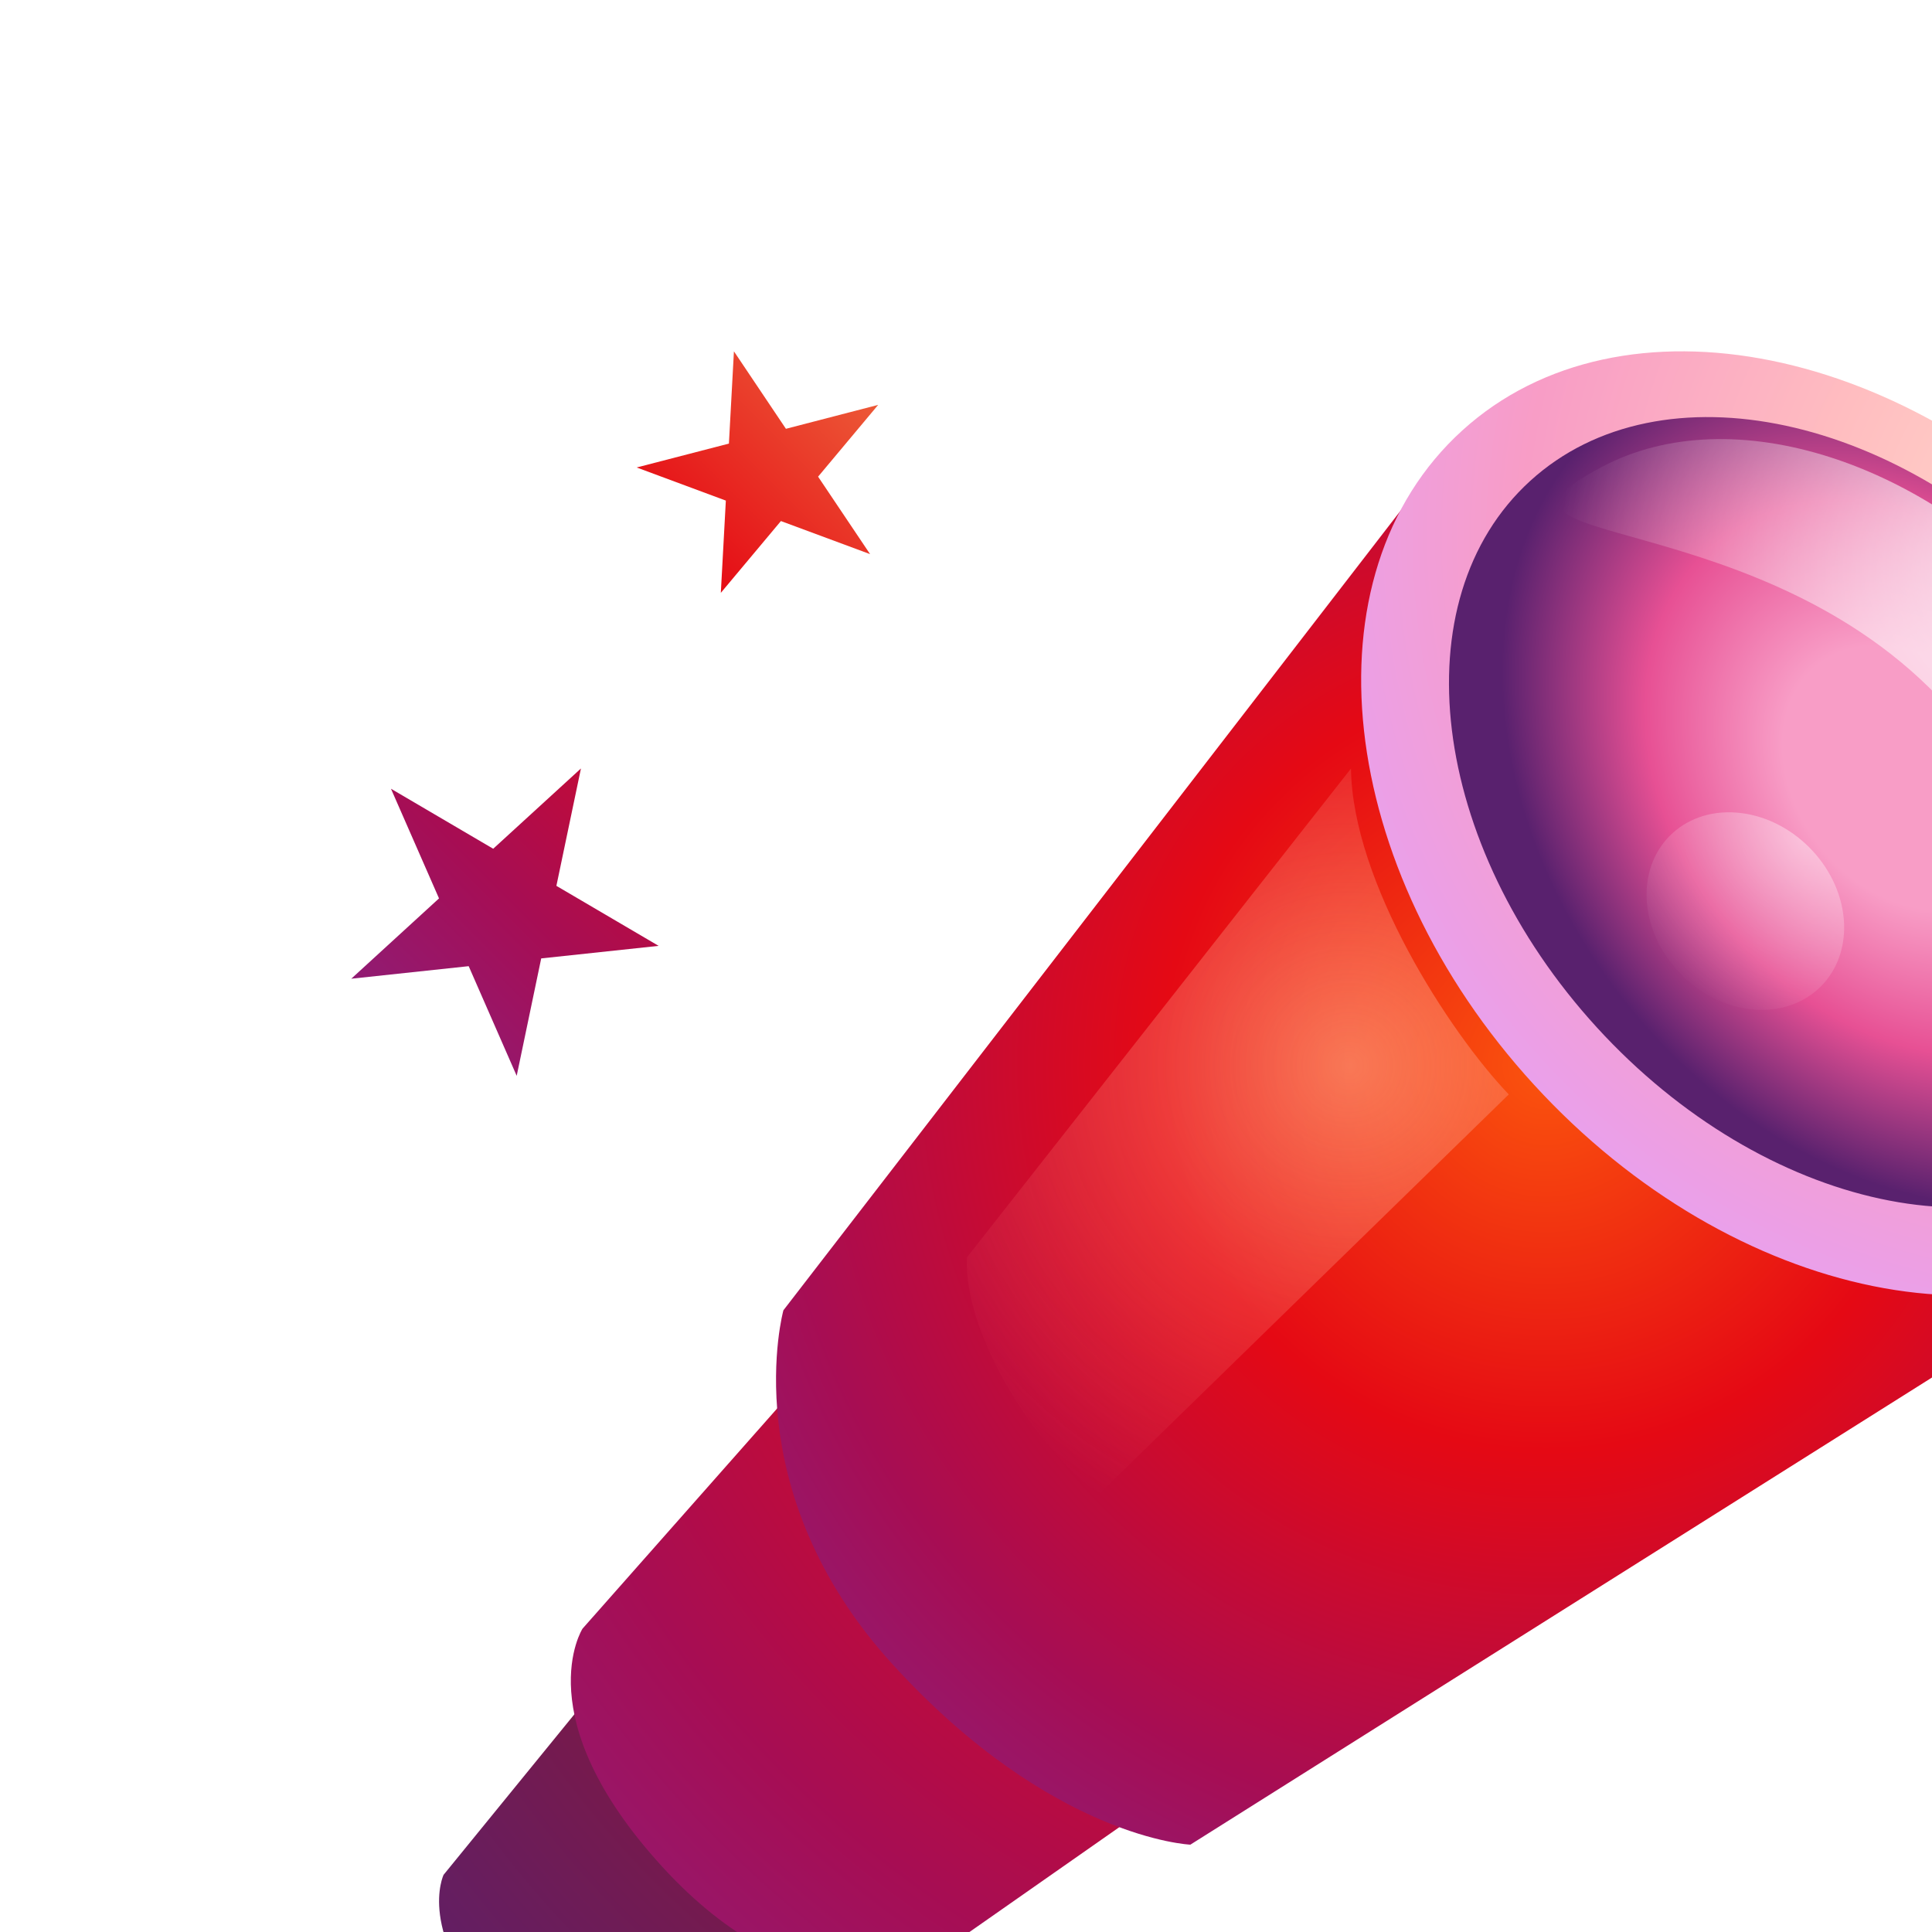
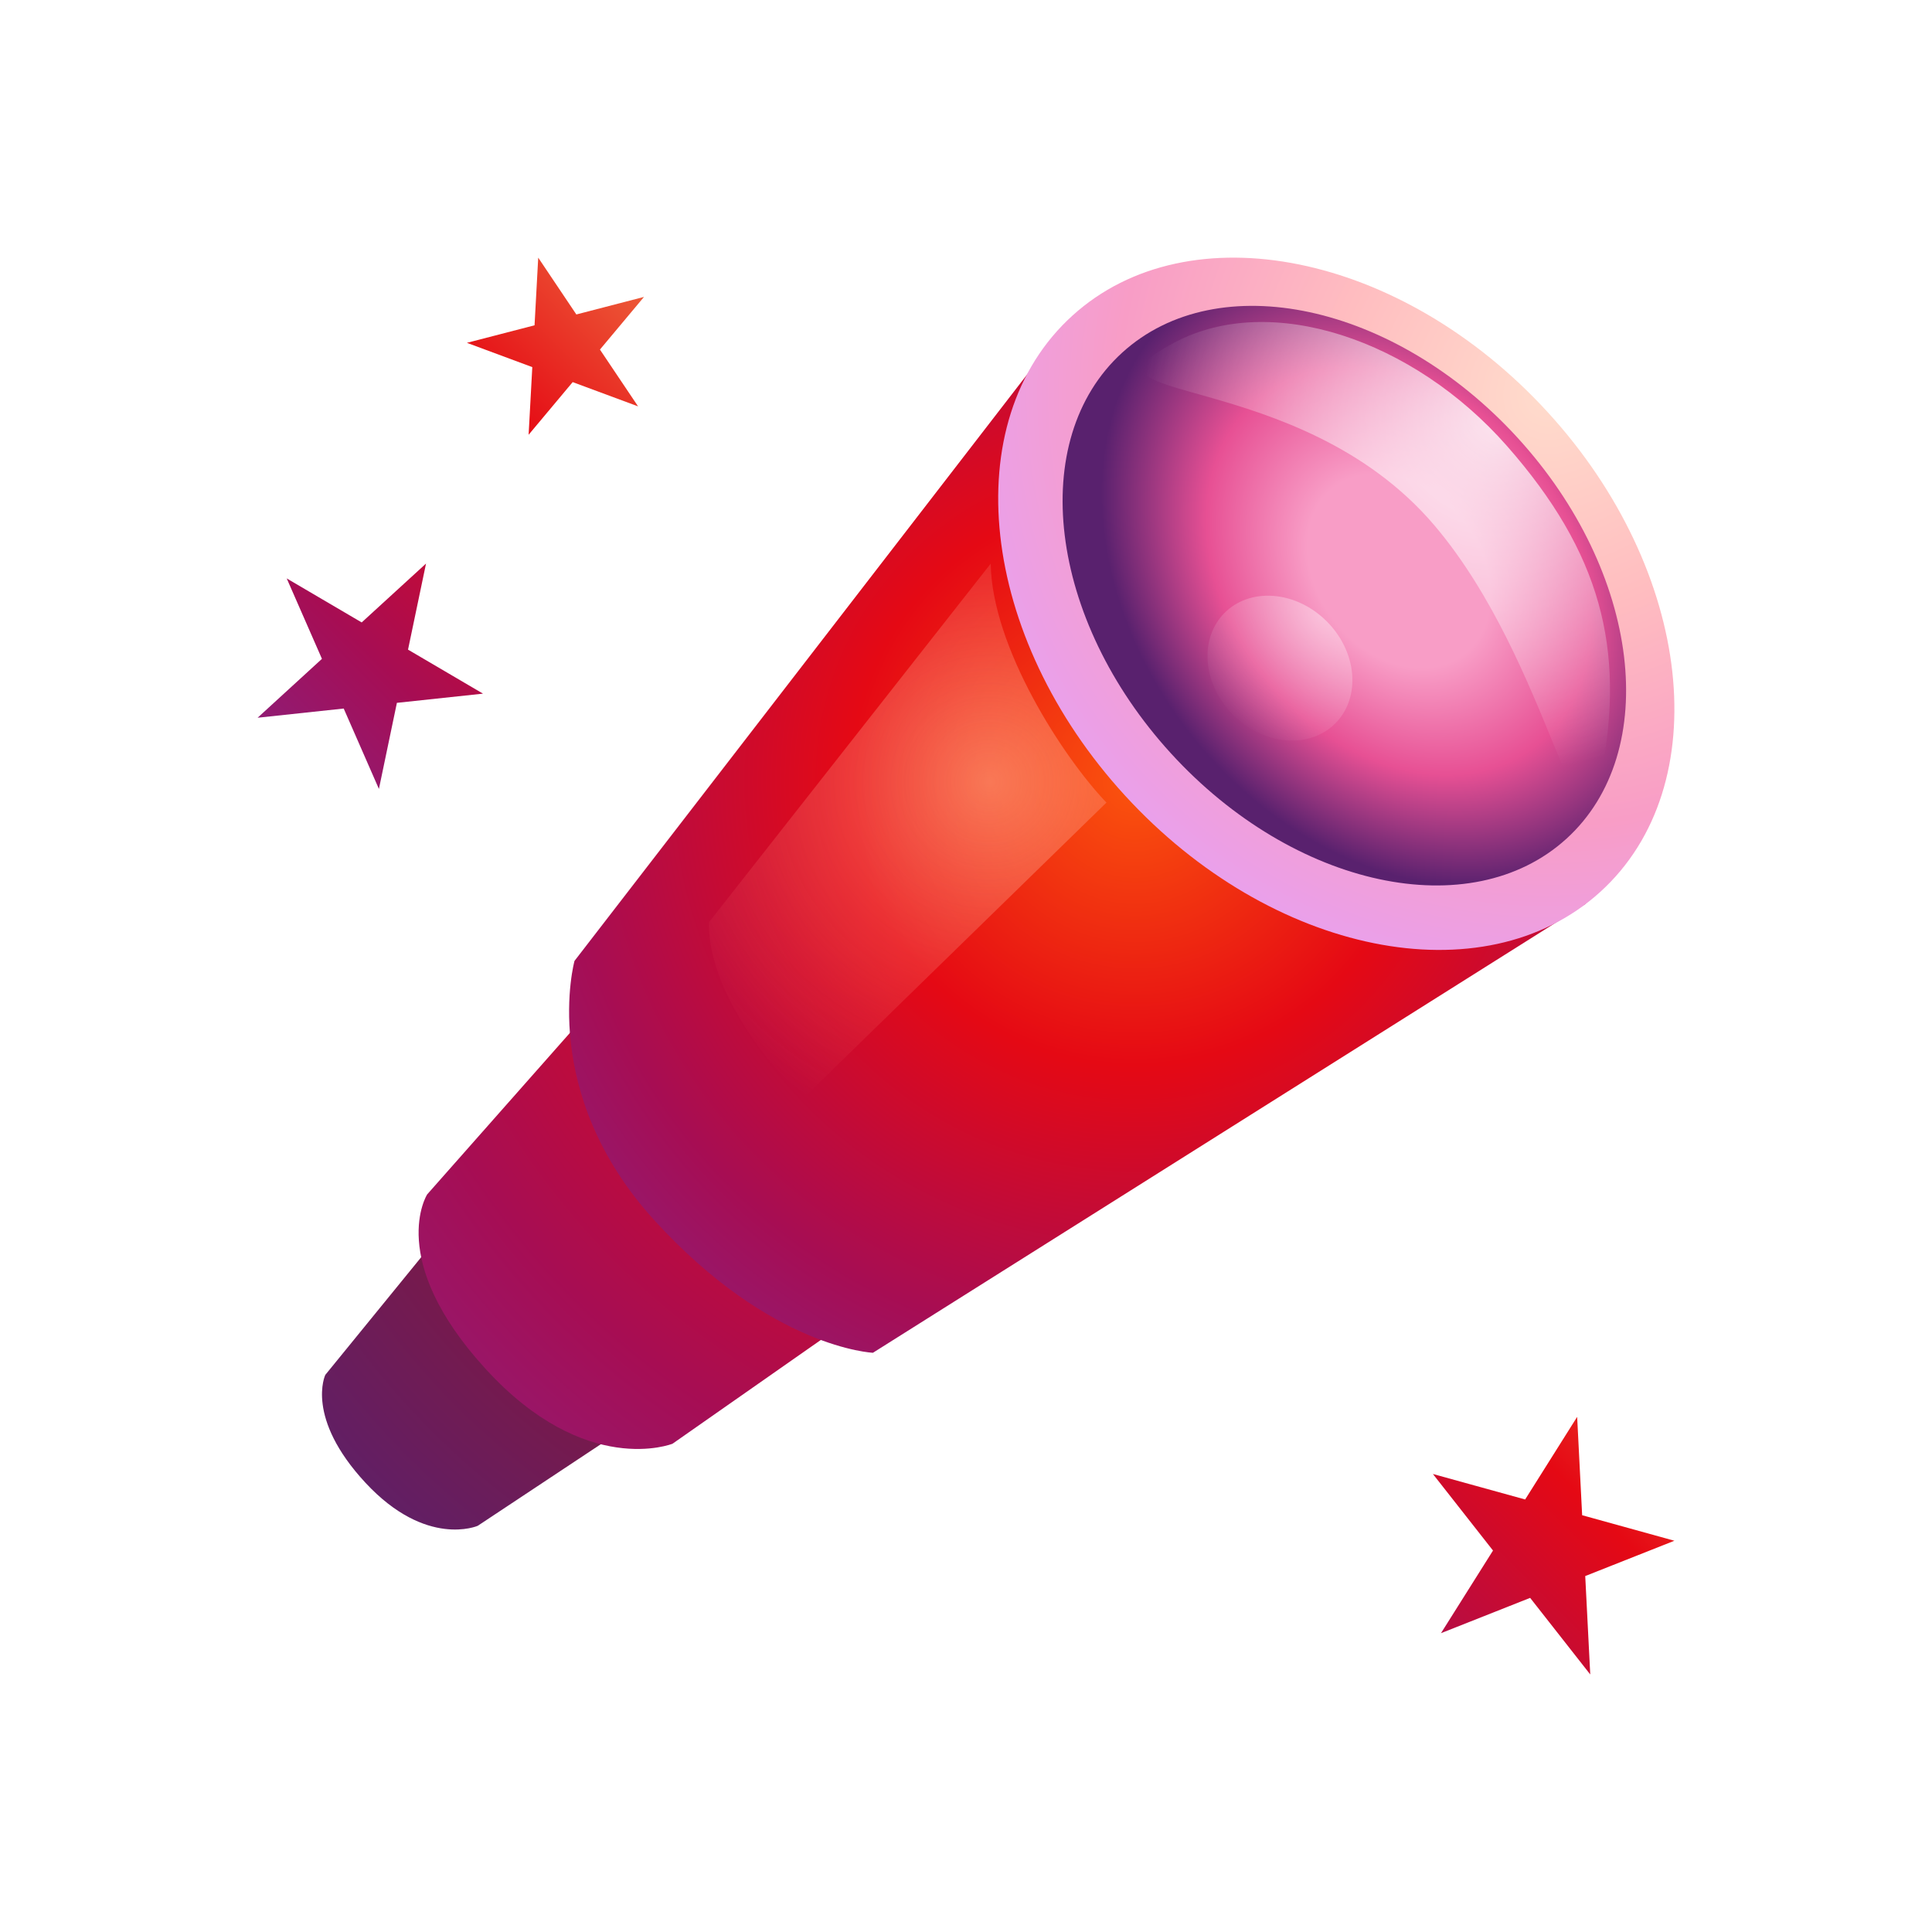
- <svg xmlns="http://www.w3.org/2000/svg"> width="72" height="72" viewBox="0 0 72 72" fill="none"&gt;<g id="telescope-core-small">
+ <svg xmlns="http://www.w3.org/2000/svg" width="72" height="72" viewBox="0 0 72 72" fill="none">
+   <g id="telescope-core-small">
    <path id="Vector" d="M24.049 36.602L33.6 46.39L17.803 56.863C17.803 56.863 15.889 57.698 13.625 55.264C11.361 52.829 12.123 51.238 12.123 51.238L24.049 36.602Z" fill="url(#paint0_radial_5179_1664)" />
    <path id="Vector_2" d="M25.034 34.199L36 46.151L25.062 53.804C25.062 53.804 21.829 55.098 18.099 51.017C14.369 46.936 15.92 44.511 15.92 44.511L25.034 34.199Z" fill="url(#paint1_radial_5179_1664)" />
    <path id="Vector_3" d="M39 13.02L59.1 33.679L32.532 50.414C32.532 50.414 28.746 50.255 24.398 45.49C20.05 40.724 21.41 35.81 21.41 35.81L39 13.02Z" fill="url(#paint2_radial_5179_1664)" />
    <path id="Vector_4" d="M57.671 15.352C63.104 21.281 63.986 29.288 59.639 33.237C55.292 37.186 47.363 35.581 41.929 29.651C36.495 23.722 35.614 15.715 39.962 11.766C44.308 7.817 52.237 9.423 57.671 15.352Z" fill="url(#paint3_radial_5179_1664)" />
    <path id="Vector_5" d="M58.379 31.255C54.812 34.503 48.214 33.082 43.642 28.08C39.07 23.078 38.255 16.39 41.821 13.142C45.388 9.894 51.986 11.315 56.558 16.317C61.13 21.319 61.945 28.007 58.379 31.255Z" fill="url(#paint4_radial_5179_1664)" />
    <path id="Vector_6" opacity="0.85" d="M59.678 28.823C60.576 24.178 59.654 20.593 56.16 16.62C52.666 12.646 47.351 10.866 43.78 12.76C39.371 15.098 48.373 13.596 53.458 19.581C57.826 24.724 58.852 33.101 59.678 28.823Z" fill="url(#paint5_radial_5179_1664)" />
    <path id="Vector_7" opacity="0.4" d="M50.398 25.245C50.455 26.724 49.293 27.768 47.803 27.577C46.313 27.386 45.059 26.032 45.002 24.553C44.945 23.075 46.107 22.031 47.597 22.222C49.087 22.413 50.341 23.766 50.398 25.245Z" fill="url(#paint6_radial_5179_1664)" />
    <path id="Vector_8" opacity="0.6" d="M36.922 21.004L26.426 34.363C26.33 36.46 28.29 39.553 30.033 40.834L41.234 29.91C39.6 28.201 36.959 24.102 36.922 21.004Z" fill="url(#paint7_radial_5179_1664)" />
    <path id="Vector_9" fill-rule="evenodd" clip-rule="evenodd" d="M20.058 9.602L21.479 11.719L24 11.065L22.358 13.027L23.779 15.144L21.342 14.24L19.7 16.202L19.837 13.681L17.4 12.776L19.921 12.123L20.058 9.602ZM58.776 52.802L58.962 56.468L62.4 57.419L59.077 58.735L59.264 62.402L57.024 59.548L53.701 60.864L55.64 57.784L53.4 54.931L56.838 55.881L58.776 52.802ZM15.206 24.21L15.877 21.002L13.479 23.196L10.685 21.556L11.998 24.553L9.6 26.748L12.809 26.405L14.121 29.402L14.791 26.193L18 25.85L15.206 24.21Z" fill="url(#paint8_linear_5179_1664)" />
  </g>
  <defs>
    <radialGradient id="paint0_radial_5179_1664" cx="0" cy="0" r="1" gradientUnits="userSpaceOnUse" gradientTransform="translate(36.6875 32.7016) rotate(135) scale(34.9134)">
      <stop stop-color="#99421D" />
      <stop offset="0.333" stop-color="#99161D" />
      <stop offset="0.667" stop-color="#7D1845" />
      <stop offset="1" stop-color="#59216E" />
    </radialGradient>
    <radialGradient id="paint1_radial_5179_1664" cx="0" cy="0" r="1" gradientUnits="userSpaceOnUse" gradientTransform="translate(42.5937 27.2992) rotate(135) scale(44.5477 44.5279)">
      <stop stop-color="#EF7744" />
      <stop offset="0.333" stop-color="#E50914" />
      <stop offset="0.667" stop-color="#A70D53" />
      <stop offset="1" stop-color="#792A95" />
    </radialGradient>
    <radialGradient id="paint2_radial_5179_1664" cx="0" cy="0" r="1" gradientUnits="userSpaceOnUse" gradientTransform="translate(42.3 29.106) rotate(135) scale(31.8127)">
      <stop stop-color="#FB540D" />
      <stop offset="0.333" stop-color="#E50914" />
      <stop offset="0.667" stop-color="#A70D53" />
      <stop offset="1" stop-color="#792A95" />
    </radialGradient>
    <radialGradient id="paint3_radial_5179_1664" cx="0" cy="0" r="1" gradientUnits="userSpaceOnUse" gradientTransform="translate(57.675 14.7078) rotate(134.326) scale(24.0433 24.0367)">
      <stop stop-color="#FFDCCC" />
      <stop offset="0.333" stop-color="#FFBDC0" />
      <stop offset="0.667" stop-color="#F89DC6" />
      <stop offset="1" stop-color="#E4A1FA" />
    </radialGradient>
    <radialGradient id="paint4_radial_5179_1664" cx="0" cy="0" r="1" gradientUnits="userSpaceOnUse" gradientTransform="translate(52.1305 21.273) rotate(141.875) scale(9.87138 12.8159)">
      <stop offset="0.307" stop-color="#F89DC6" />
      <stop offset="0.645" stop-color="#E75094" />
      <stop offset="1" stop-color="#59216E" />
    </radialGradient>
    <radialGradient id="paint5_radial_5179_1664" cx="0" cy="0" r="1" gradientUnits="userSpaceOnUse" gradientTransform="translate(55.8 15.6) rotate(135) scale(13.1522)">
      <stop stop-color="white" />
      <stop offset="1" stop-color="white" stop-opacity="0" />
    </radialGradient>
    <radialGradient id="paint6_radial_5179_1664" cx="0" cy="0" r="1" gradientUnits="userSpaceOnUse" gradientTransform="translate(49.2362 22.9648) rotate(131.079) scale(5.08644 6.006)">
      <stop stop-color="white" />
      <stop offset="1" stop-color="white" stop-opacity="0" />
    </radialGradient>
    <radialGradient id="paint7_radial_5179_1664" cx="0" cy="0" r="1" gradientUnits="userSpaceOnUse" gradientTransform="translate(36.8758 29.1353) rotate(137.622) scale(13.5764)">
      <stop stop-color="#FFA984" />
      <stop offset="1" stop-color="#F7636B" stop-opacity="0" />
    </radialGradient>
    <linearGradient id="paint8_linear_5179_1664" x1="44.65" y1="27.902" x2="24.25" y2="48.302" gradientUnits="userSpaceOnUse">
      <stop stop-color="#EF7744" />
      <stop offset="0.333" stop-color="#E50914" />
      <stop offset="0.667" stop-color="#A70D53" />
      <stop offset="1" stop-color="#792A95" />
    </linearGradient>
  </defs>
</svg>
